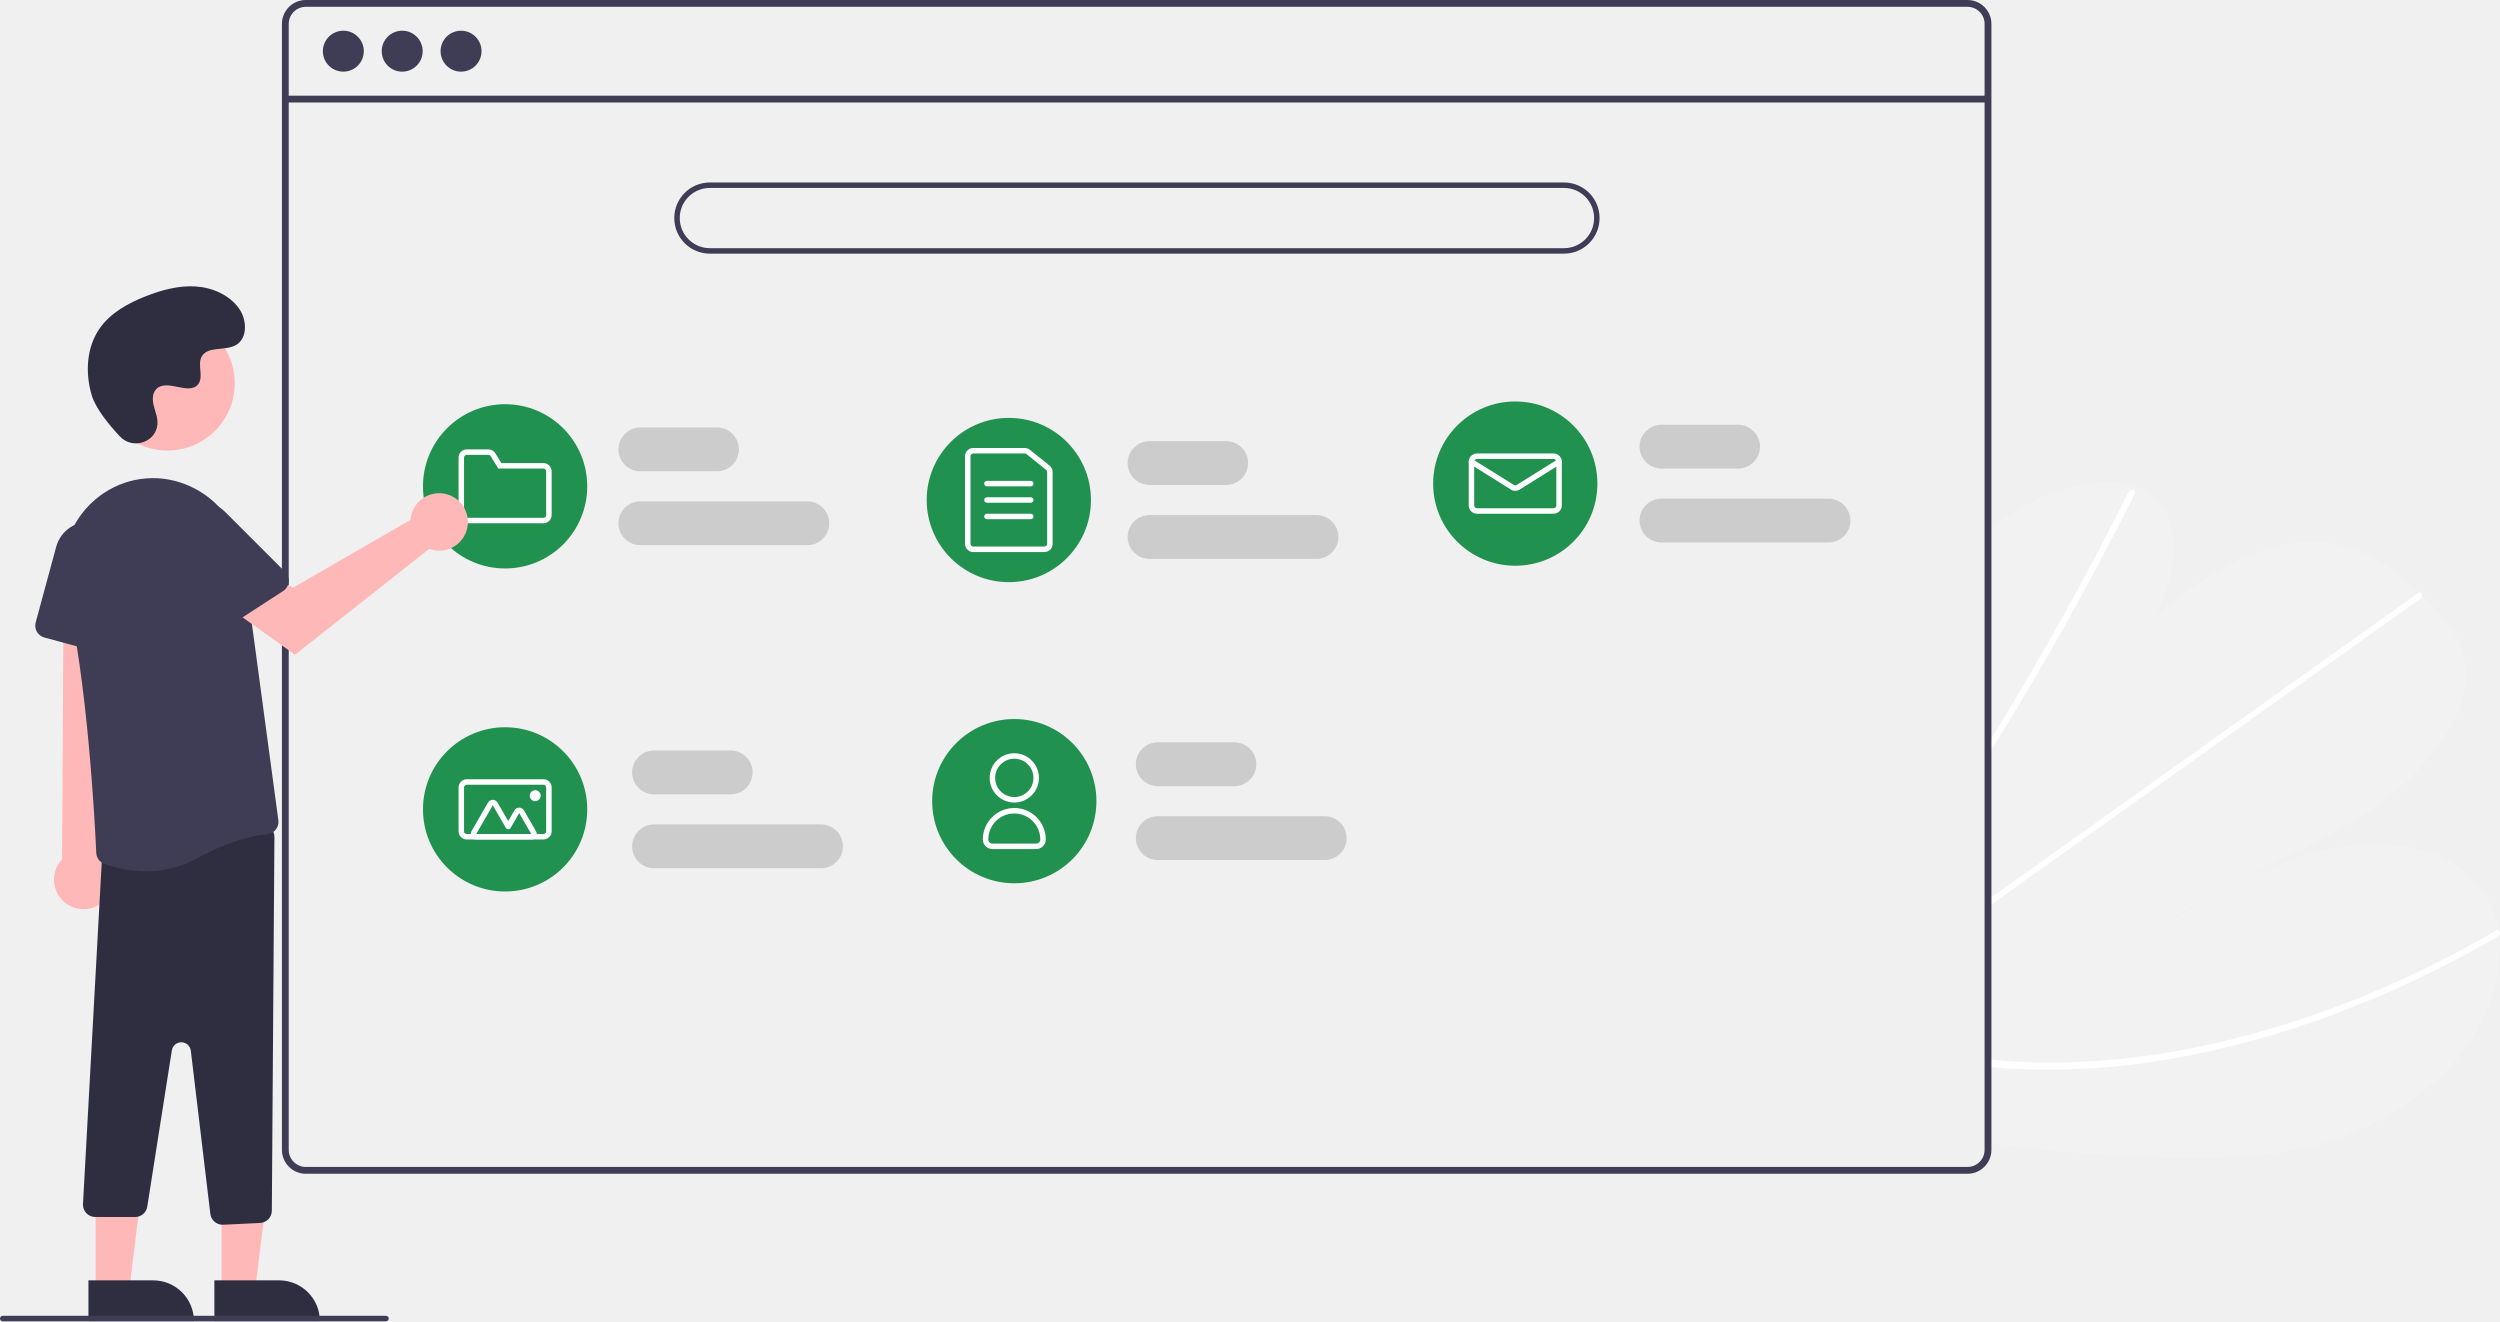
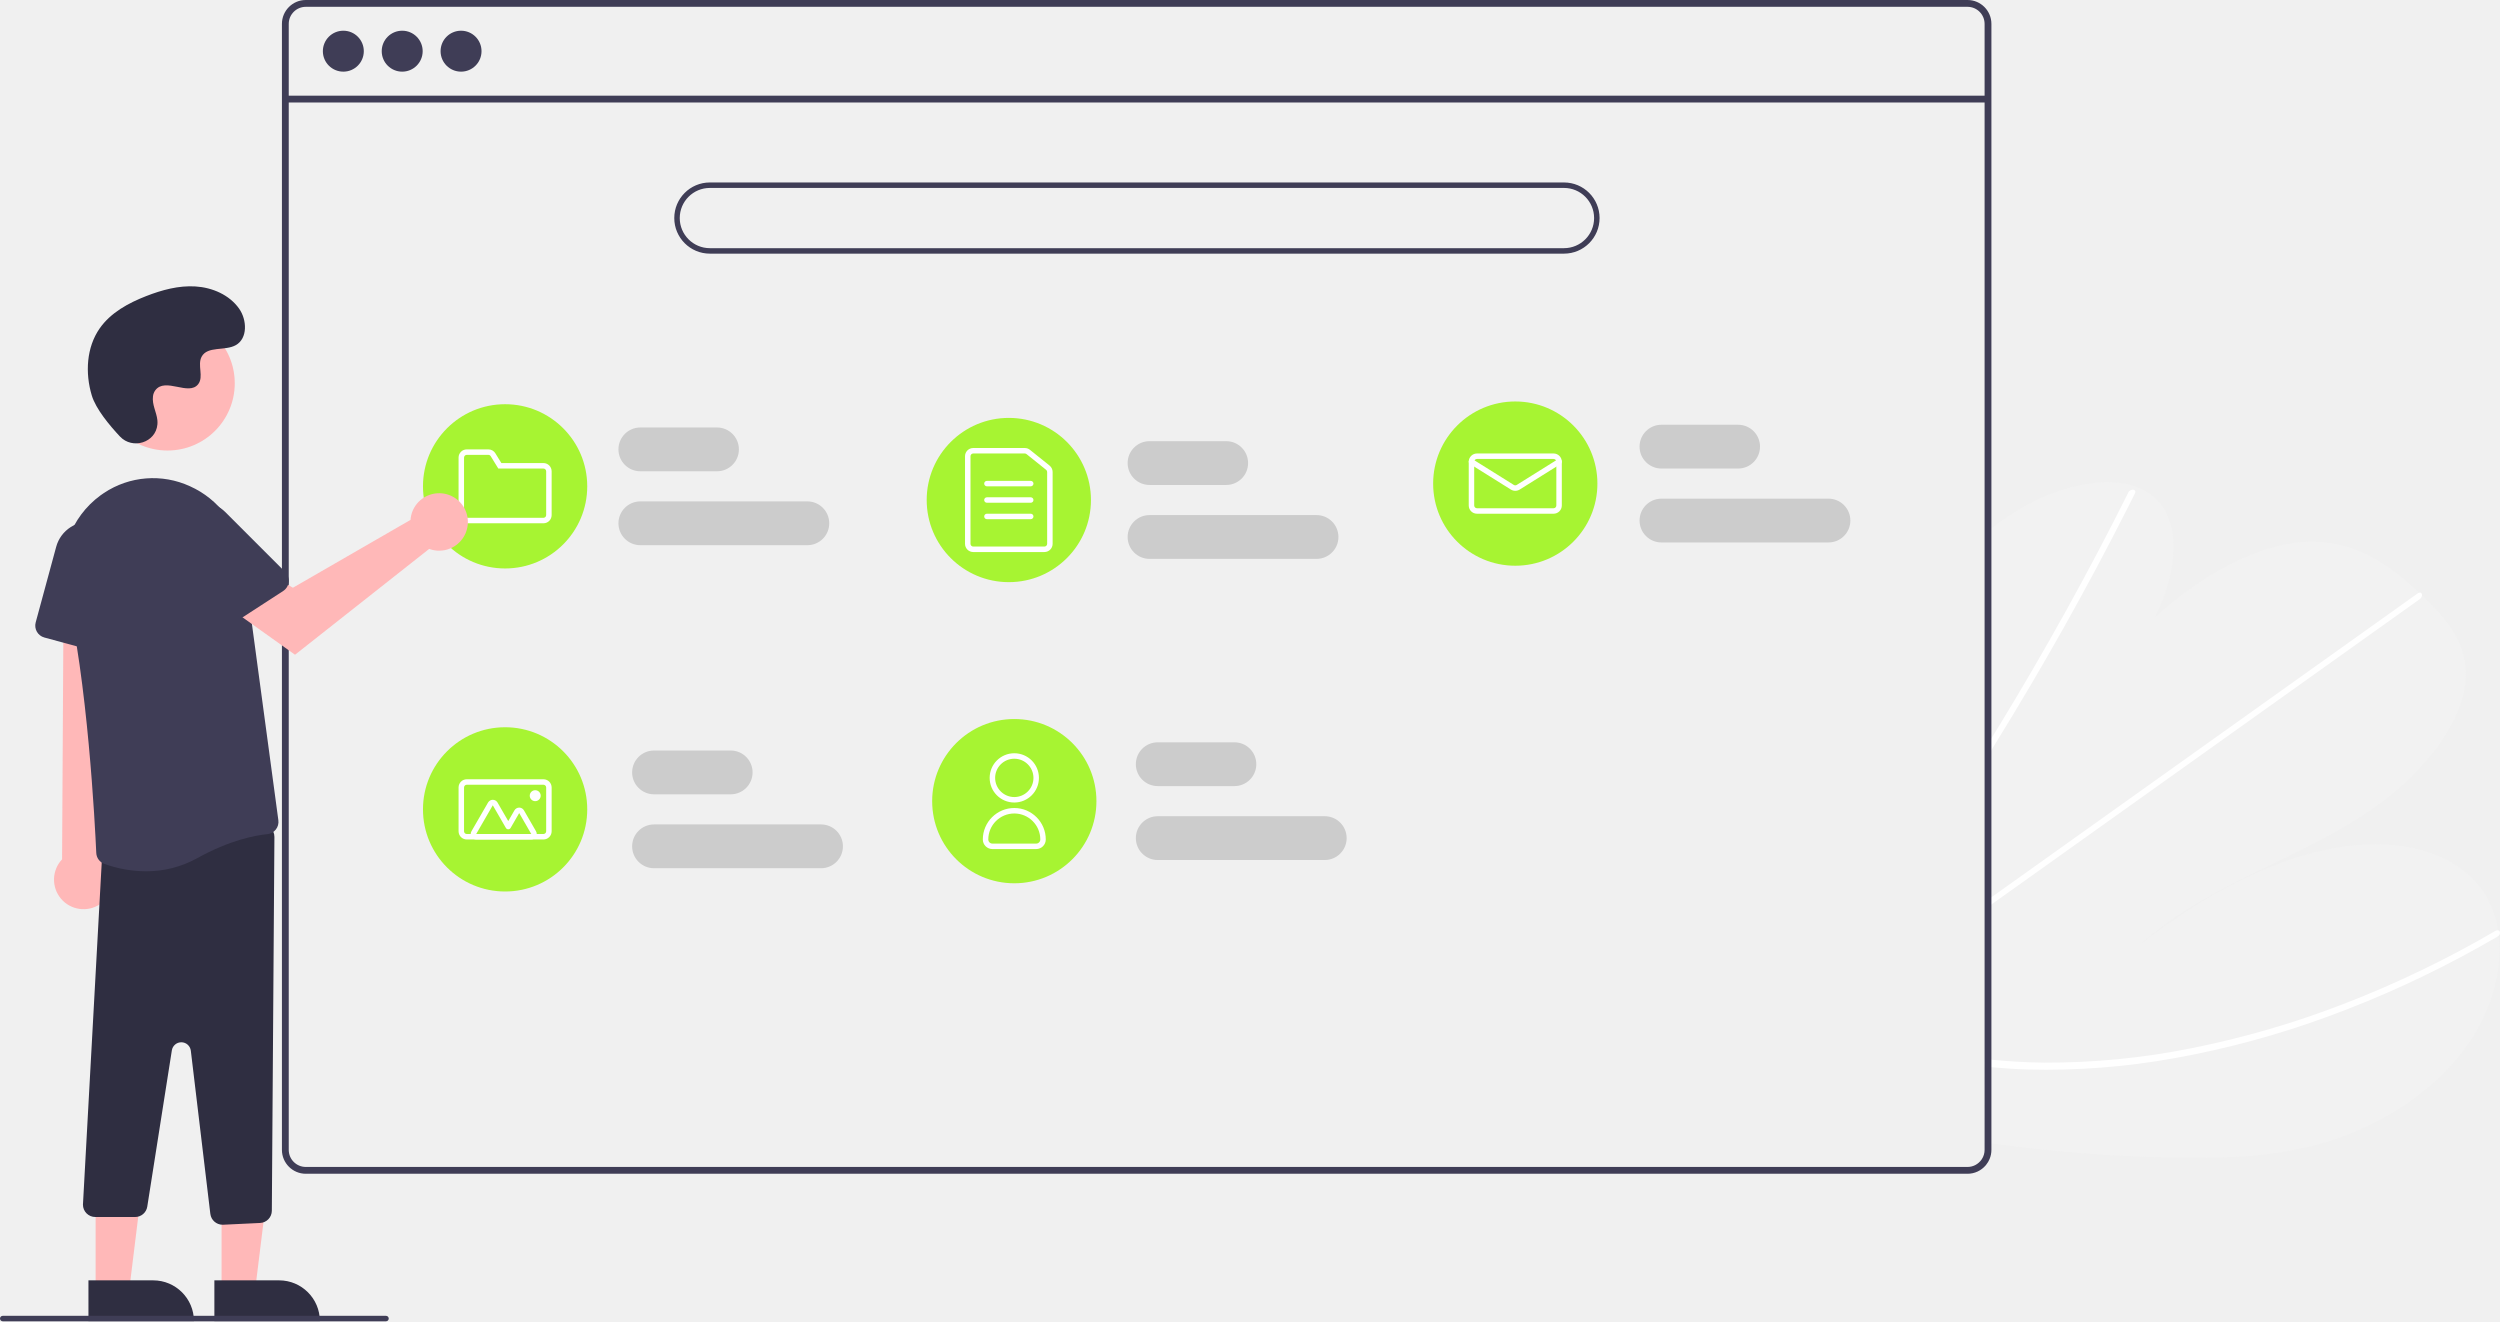
<svg xmlns="http://www.w3.org/2000/svg" data-name="Layer 1" width="913.214" height="482.652" viewBox="0 0 913.214 482.652">
  <path d="M942.032,631.563a554.592,554.592,0,0,1-71.262-5.228c-.829-.115-1.659-.239-2.488-.354l1.248-223.276c.824-.656,1.657-1.301,2.501-1.926,2.792-2.085,5.663-4.038,8.633-5.832,14.308-8.62,31.061-12.567,42.619-8.612l.18.071a20.281,20.281,0,0,1,6.878,3.958c10.15,9.017,8.458,27.248.265,43.792,16.243-14.839,36.739-26.655,55.035-27.553,17.845-.88,30.593,8.451,41.427,18.572.358.332.706.664,1.054.996.179.161.348.332.527.493,8.256,7.896,16.395,17.102,15.41,30.427-1.082,14.614-13.322,30.816-27.586,42.177-14.254,11.36-30.446,18.91-46.249,26.562-15.793,7.662-31.99,15.951-45.489,28.246,21.063-16.653,45.029-30.079,68.337-35.039s45.694-.595,56.671,14.247a34.713,34.713,0,0,1,6.135,15.205c.106.64.193,1.291.269,1.951,1.563,13.739-3.188,30.143-14.547,44.1-12.506,15.37-31.046,26.027-48.646,31.329C975.355,631.169,958.412,631.735,942.032,631.563Z" transform="translate(-143.393 -208.674)" fill="#f2f2f2" />
  <path d="M869.068,485.483l.024-4.269q1.271-2.033,2.513-4.086c.535-.847,1.05-1.704,1.574-2.562q12.974-21.243,24.889-42.751,11.925-21.489,22.752-43.194a1.789,1.789,0,0,1,2.046-1.029.516.516,0,0,1,.15.071c.379.202.536.653.213,1.311-.89,1.775-1.78,3.56-2.69,5.335q-11.012,21.764-23.123,43.342-12.106,21.563-25.28,42.879c-.182.299-.373.598-.555.897C870.743,482.782,869.905,484.128,869.068,485.483Z" transform="translate(-143.393 -208.674)" fill="#fff" />
  <path d="M868.76,540.532l.015-2.64c.833-.595,1.667-1.181,2.5-1.776q29.428-20.985,58.855-41.962,48.178-34.351,96.355-68.682a1.7,1.7,0,0,1,.582-.297c.711-.196,1.128.327,1.054.996a2.006,2.006,0,0,1-.888,1.395q-27.018,19.259-54.016,38.509-47.937,34.173-95.863,68.336c-2.028,1.449-4.066,2.897-6.094,4.346C870.427,539.352,869.593,539.947,868.76,540.532Z" transform="translate(-143.393 -208.674)" fill="#fff" />
  <path d="M884.092,599.349c-4.449-.135-8.828-.429-13.166-.814q-1.244-.112-2.489-.224l.015-2.77c.829.085,1.659.169,2.489.244,6.267.585,12.605,1.001,19.114,1.057a266.656,266.656,0,0,0,53.75-5.25,334.666,334.666,0,0,0,55.842-16.259,383.494,383.494,0,0,0,55.25-26.601,1.476,1.476,0,0,1,.981-.245c.789.114,1.024,1.165.269,1.951a2.293,2.293,0,0,1-.502.397q-3.296,1.917-6.611,3.763A383.226,383.226,0,0,1,993.591,580.061a333.08,333.08,0,0,1-55.926,15.157A263.074,263.074,0,0,1,884.092,599.349Z" transform="translate(-143.393 -208.674)" fill="#fff" />
  <path d="M862.096,208.674h-607a8.728,8.728,0,0,0-8.72,8.72V628.714a8.728,8.728,0,0,0,8.72,8.72h607a8.712,8.712,0,0,0,6.63-3.06,2.046,2.046,0,0,0,.19-.24,8.167,8.167,0,0,0,1.25-2.11,8.507,8.507,0,0,0,.66-3.31V217.394A8.73,8.73,0,0,0,862.096,208.674Zm6.24,420.04a6.175,6.175,0,0,1-1.03,3.42,6.446,6.446,0,0,1-2.36,2.12,6.184,6.184,0,0,1-2.85.69h-607a6.238,6.238,0,0,1-6.23-6.23V217.394a6.238,6.238,0,0,1,6.23-6.23h607a6.239,6.239,0,0,1,6.24,6.23Z" transform="translate(-143.393 -208.674)" fill="#3f3d56" />
  <rect x="104.226" y="34.949" width="621.957" height="2.493" fill="#3f3d56" />
  <circle cx="125.415" cy="18.696" r="7.478" fill="#3f3d56" />
  <circle cx="146.916" cy="18.696" r="7.478" fill="#3f3d56" />
  <circle cx="168.416" cy="18.696" r="7.478" fill="#3f3d56" />
  <path d="M714.696,301.326h-312a13,13,0,0,1,0-26h312a13,13,0,0,1,0,26Zm-312-24a11,11,0,0,0,0,22h312a11,11,0,0,0,0-22Z" transform="translate(-143.393 -208.674)" fill="#3f3d56" />
  <path d="M405.302,380.826h-28a8,8,0,0,1,0-16h28a8,8,0,0,1,0,16Z" transform="translate(-143.393 -208.674)" fill="#ccc" />
  <path d="M438.302,407.826h-61a8,8,0,0,1,0-16h61a8,8,0,0,1,0,16Z" transform="translate(-143.393 -208.674)" fill="#ccc" />
  <path d="M410.302,498.826h-28a8,8,0,0,1,0-16h28a8,8,0,0,1,0,16Z" transform="translate(-143.393 -208.674)" fill="#ccc" />
  <path d="M443.302,525.826h-61a8,8,0,0,1,0-16h61a8,8,0,1,1,0,16Z" transform="translate(-143.393 -208.674)" fill="#ccc" />
  <path d="M594.302,495.826h-28a8,8,0,0,1,0-16h28a8,8,0,0,1,0,16Z" transform="translate(-143.393 -208.674)" fill="#ccc" />
  <path d="M627.302,522.826h-61a8,8,0,1,1,0-16h61a8,8,0,1,1,0,16Z" transform="translate(-143.393 -208.674)" fill="#ccc" />
  <path d="M591.302,385.826h-28a8,8,0,0,1,0-16h28a8,8,0,0,1,0,16Z" transform="translate(-143.393 -208.674)" fill="#ccc" />
  <path d="M624.302,412.826h-61a8,8,0,0,1,0-16h61a8,8,0,0,1,0,16Z" transform="translate(-143.393 -208.674)" fill="#ccc" />
  <path d="M778.302,379.826h-28a8,8,0,0,1,0-16h28a8,8,0,0,1,0,16Z" transform="translate(-143.393 -208.674)" fill="#ccc" />
  <path d="M811.302,406.826h-61a8,8,0,0,1,0-16h61a8,8,0,0,1,0,16Z" transform="translate(-143.393 -208.674)" fill="#ccc" />
-   <circle cx="184.508" cy="177.652" r="30" fill="#219150" />
+   <circle cx="184.508" cy="177.652" r="30" fill="#a7f432" />
  <path d="M341.901,399.826h-28a3.003,3.003,0,0,1-3-3v-21a3.003,3.003,0,0,1,3-3h7.882a2.981,2.981,0,0,1,2.555,1.427l2.198,3.573h15.364a3.003,3.003,0,0,1,3,3v16A3.003,3.003,0,0,1,341.901,399.826Zm-28-25a1.001,1.001,0,0,0-1,1v21a1.001,1.001,0,0,0,1,1h28a1.001,1.001,0,0,0,1-1v-16a1.001,1.001,0,0,0-1-1H325.419l-2.784-4.524a.994.994,0,0,0-.852-.476Z" transform="translate(-143.393 -208.674)" fill="#fff" />
-   <circle cx="368.508" cy="182.652" r="30" fill="#219150" />
+   <circle cx="368.508" cy="182.652" r="30" fill="#a7f432" />
  <path d="M524.901,410.326h-26a3.003,3.003,0,0,1-3-3v-32a3.003,3.003,0,0,1,3-3h18.839a3.007,3.007,0,0,1,1.879.662l7.16,5.754a2.984,2.984,0,0,1,1.121,2.338v26.246A3.003,3.003,0,0,1,524.901,410.326Zm-26-36a1.001,1.001,0,0,0-1,1v32a1.001,1.001,0,0,0,1,1h26a1.001,1.001,0,0,0,1-1V381.08a.995.995,0,0,0-.374-.779l-7.161-5.754a1.002,1.002,0,0,0-.626-.22Z" transform="translate(-143.393 -208.674)" fill="#fff" />
  <path d="M519.901,386.326h-16a1,1,0,0,1,0-2h16a1,1,0,0,1,0,2Z" transform="translate(-143.393 -208.674)" fill="#fff" />
  <path d="M519.901,392.326h-16a1,1,0,0,1,0-2h16a1,1,0,0,1,0,2Z" transform="translate(-143.393 -208.674)" fill="#fff" />
  <path d="M519.901,398.326h-16a1,1,0,0,1,0-2h16a1,1,0,0,1,0,2Z" transform="translate(-143.393 -208.674)" fill="#fff" />
-   <circle cx="553.508" cy="176.652" r="30" fill="#219150" />
+   <circle cx="553.508" cy="176.652" r="30" fill="#a7f432" />
  <path d="M710.9,396.326h-28a3.003,3.003,0,0,1-3-3v-16a3.003,3.003,0,0,1,3-3h28a3.003,3.003,0,0,1,3,3v16A3.003,3.003,0,0,1,710.9,396.326Zm-28-20a1.001,1.001,0,0,0-1,1v16a1.001,1.001,0,0,0,1,1h28a1.001,1.001,0,0,0,1-1v-16a1.001,1.001,0,0,0-1-1Z" transform="translate(-143.393 -208.674)" fill="#fff" />
  <path d="M696.9,387.964a3.003,3.003,0,0,1-1.59-.453l-14.94-9.337a1,1,0,0,1,1.061-1.696l14.94,9.337a1.006,1.006,0,0,0,1.06,0l14.939-9.337a1,1,0,0,1,1.061,1.696l-14.939,9.337A3.004,3.004,0,0,1,696.9,387.964Z" transform="translate(-143.393 -208.674)" fill="#fff" />
-   <circle cx="184.508" cy="295.652" r="30" fill="#219150" />
+   <circle cx="184.508" cy="295.652" r="30" fill="#a7f432" />
  <path d="M341.901,515.326h-28a3.003,3.003,0,0,1-3-3v-16a3.003,3.003,0,0,1,3-3h28a3.003,3.003,0,0,1,3,3v16A3.003,3.003,0,0,1,341.901,515.326Zm-28-20a1.001,1.001,0,0,0-1,1v16a1.001,1.001,0,0,0,1,1h28a1.001,1.001,0,0,0,1-1v-16a1.001,1.001,0,0,0-1-1Z" transform="translate(-143.393 -208.674)" fill="#fff" />
  <path d="M337.463,515.326h-20.124a2,2,0,0,1-1.732-3l6.062-10.5a2,2,0,0,1,3.464,0l3.915,6.781,2.268-3.929a2,2,0,0,1,3.464,0l4.415,7.647a2,2,0,0,1-1.732,3Zm0-2h0l-4.415-7.647-3.134,5.429a1.0 1,0,0,1-.866.5h0a1.0 1,0,0,1-.866-.5l-4.781-8.281-6.062,10.5Z" transform="translate(-143.393 -208.674)" fill="#fff" />
  <circle cx="195.508" cy="290.652" r="2" fill="#fff" />
-   <circle cx="370.508" cy="292.652" r="30" fill="#219150" />
+   <circle cx="370.508" cy="292.652" r="30" fill="#a7f432" />
  <path d="M513.901,501.826a9,9,0,1,1,9-9A9.01,9.01,0,0,1,513.901,501.826Zm0-16a7,7,0,1,0,7,7A7.008,7.008,0,0,0,513.901,485.826Z" transform="translate(-143.393 -208.674)" fill="#fff" />
  <path d="M521.901,518.826h-16a3.504,3.504,0,0,1-3.5-3.5,11.5,11.5,0,1,1,23,0A3.504,3.504,0,0,1,521.901,518.826Zm-8-13a9.511,9.511,0,0,0-9.5,9.5,1.502,1.502,0,0,0,1.5,1.5h16a1.502,1.502,0,0,0,1.5-1.5A9.511,9.511,0,0,0,513.901,505.826Z" transform="translate(-143.393 -208.674)" fill="#fff" />
  <polygon points="80.937 471.198 93.197 471.198 99.029 423.91 80.935 423.911 80.937 471.198" fill="#ffb8b8" />
  <path d="M221.703,676.369h38.531a0,0,0,0,1,0,0v14.887a0,0,0,0,1,0,0H236.59a14.887,14.887,0,0,1-14.887-14.887v0A0,0,0,0,1,221.703,676.369Z" transform="translate(338.5747 1158.94) rotate(179.9974)" fill="#2f2e41" />
  <polygon points="34.937 471.198 47.197 471.198 53.029 423.91 34.935 423.911 34.937 471.198" fill="#ffb8b8" />
  <path d="M175.703,676.369h38.531a0,0,0,0,1,0,0v14.887a0,0,0,0,1,0,0H190.59a14.887,14.887,0,0,1-14.887-14.887v0a0,0,0,0,1,0,0Z" transform="translate(246.5747 1158.942) rotate(179.9974)" fill="#2f2e41" />
  <path d="M179.827,539.034a10.743,10.743,0,0,0,2.062-16.343l8.072-114.558-23.253,2.255-.639,112.187a10.801,10.801,0,0,0,13.757,16.459Z" transform="translate(-143.393 -208.674)" fill="#ffb8b8" />
  <path d="M224.695,656.055a4.517,4.517,0,0,1-4.469-3.966l-7.126-59.603a3.5,3.5,0,0,0-6.933-.128l-8.977,57.067a4.479,4.479,0,0,1-4.445,3.801h-14.55a4.5,4.5,0,0,1-4.5-4.534L180.639,522.159a4.474,4.474,0,0,1,3.854-4.42l53.994-7.838a4.501,4.501,0,0,1,5.146,4.485l-.942,136.557a4.499,4.499,0,0,1-4.286,4.463l-13.496.644Q224.802,656.055,224.695,656.055Z" transform="translate(-143.393 -208.674)" fill="#2f2e41" />
  <path d="M196.703,526.939a45.085,45.085,0,0,1-15.226-2.711,4.465,4.465,0,0,1-2.918-4.005c-.466-10.337-3.191-63.544-11.125-95.999a33.178,33.178,0,0,1,12.636-34.573q.64-.46,1.305-.903a32.306,32.306,0,0,1,31.396-2.461,33.219,33.219,0,0,1,19.364,25.957l12.938,96.051a4.478,4.478,0,0,1-.931,3.401,4.418,4.418,0,0,1-3.053,1.673c-4.483.447-13.781,2.185-25.68,8.796A38.125,38.125,0,0,1,196.703,526.939Z" transform="translate(-143.393 -208.674)" fill="#3f3d56" />
  <path d="M180.886,447.321l-21.291-5.773a4.505,4.505,0,0,1-3.166-5.521l7.485-27.605a12.399,12.399,0,0,1,24.346,3.927l-1.704,30.876a4.5,4.5,0,0,1-5.671,4.095Z" transform="translate(-143.393 -208.674)" fill="#3f3d56" />
  <circle cx="61.193" cy="140.01" r="24.561" fill="#ffb8b8" />
  <path d="M293.59,396.939a10.526,10.526,0,0,0-.239,1.64l-42.957,24.782-10.441-6.011-11.131,14.572,22.337,15.921L300.166,409.18a10.496,10.496,0,1,0-6.576-12.241Z" transform="translate(-143.393 -208.674)" fill="#ffb8b8" />
  <path d="M246.833,424.557l-18.504,12.009a4.505,4.505,0,0,1-6.224-1.325l-15.57-23.992A12.399,12.399,0,0,1,225.702,395.732l21.863,21.868a4.5,4.5,0,0,1-.733,6.957Z" transform="translate(-143.393 -208.674)" fill="#3f3d56" />
  <path d="M187.206,368.116c4.582,4.881,13.091,2.261,13.688-4.407a8.056,8.056,0,0,0-.01-1.556c-.308-2.954-2.015-5.635-1.606-8.754a4.591,4.591,0,0,1,.84-2.149c3.651-4.889,12.222,2.187,15.668-2.239,2.113-2.714-.371-6.987,1.251-10.021,2.14-4.004,8.479-2.029,12.454-4.221,4.423-2.439,4.158-9.225,1.247-13.353-3.551-5.034-9.776-7.72-15.923-8.107s-12.253,1.275-17.992,3.511c-6.521,2.541-12.988,6.054-17.001,11.788-4.88,6.973-5.35,16.348-2.909,24.502C178.397,358.071,183.464,364.13,187.206,368.116Z" transform="translate(-143.393 -208.674)" fill="#2f2e41" />
  <path d="M284.393,691.326h-140a1,1,0,0,1,0-2h140a1,1,0,1,1,0,2Z" transform="translate(-143.393 -208.674)" fill="#3f3d56" />
</svg>
